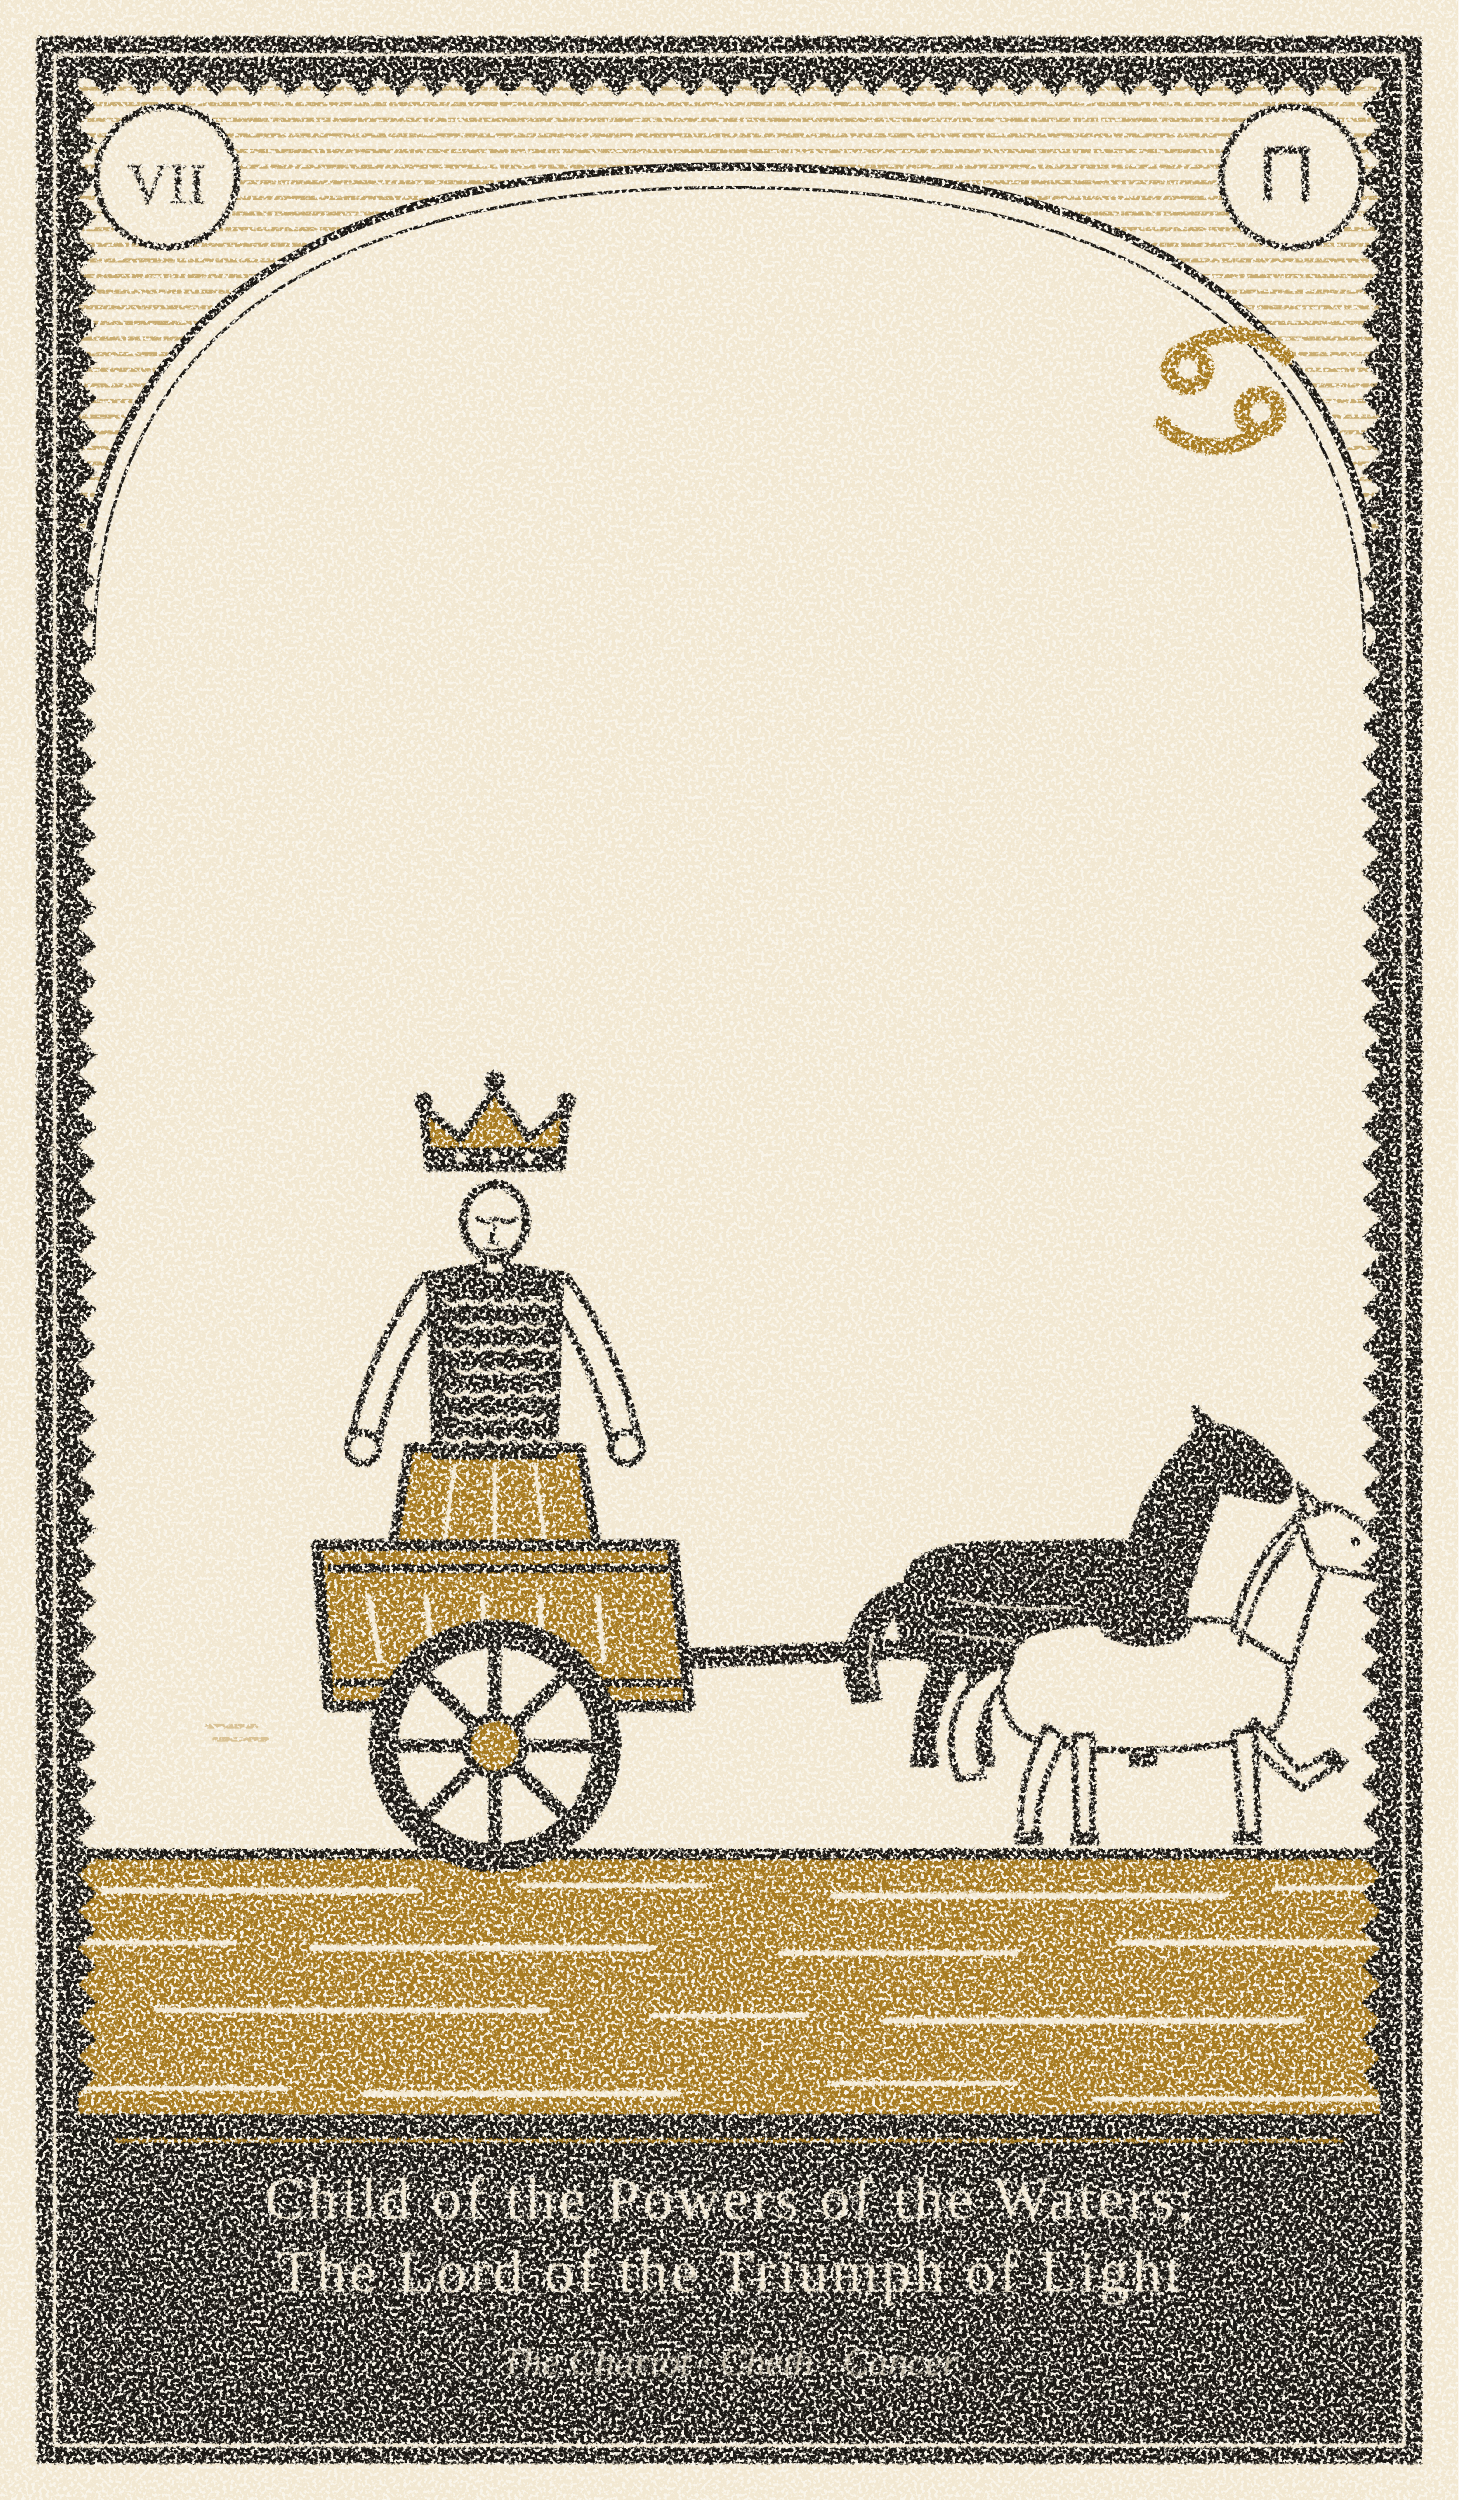
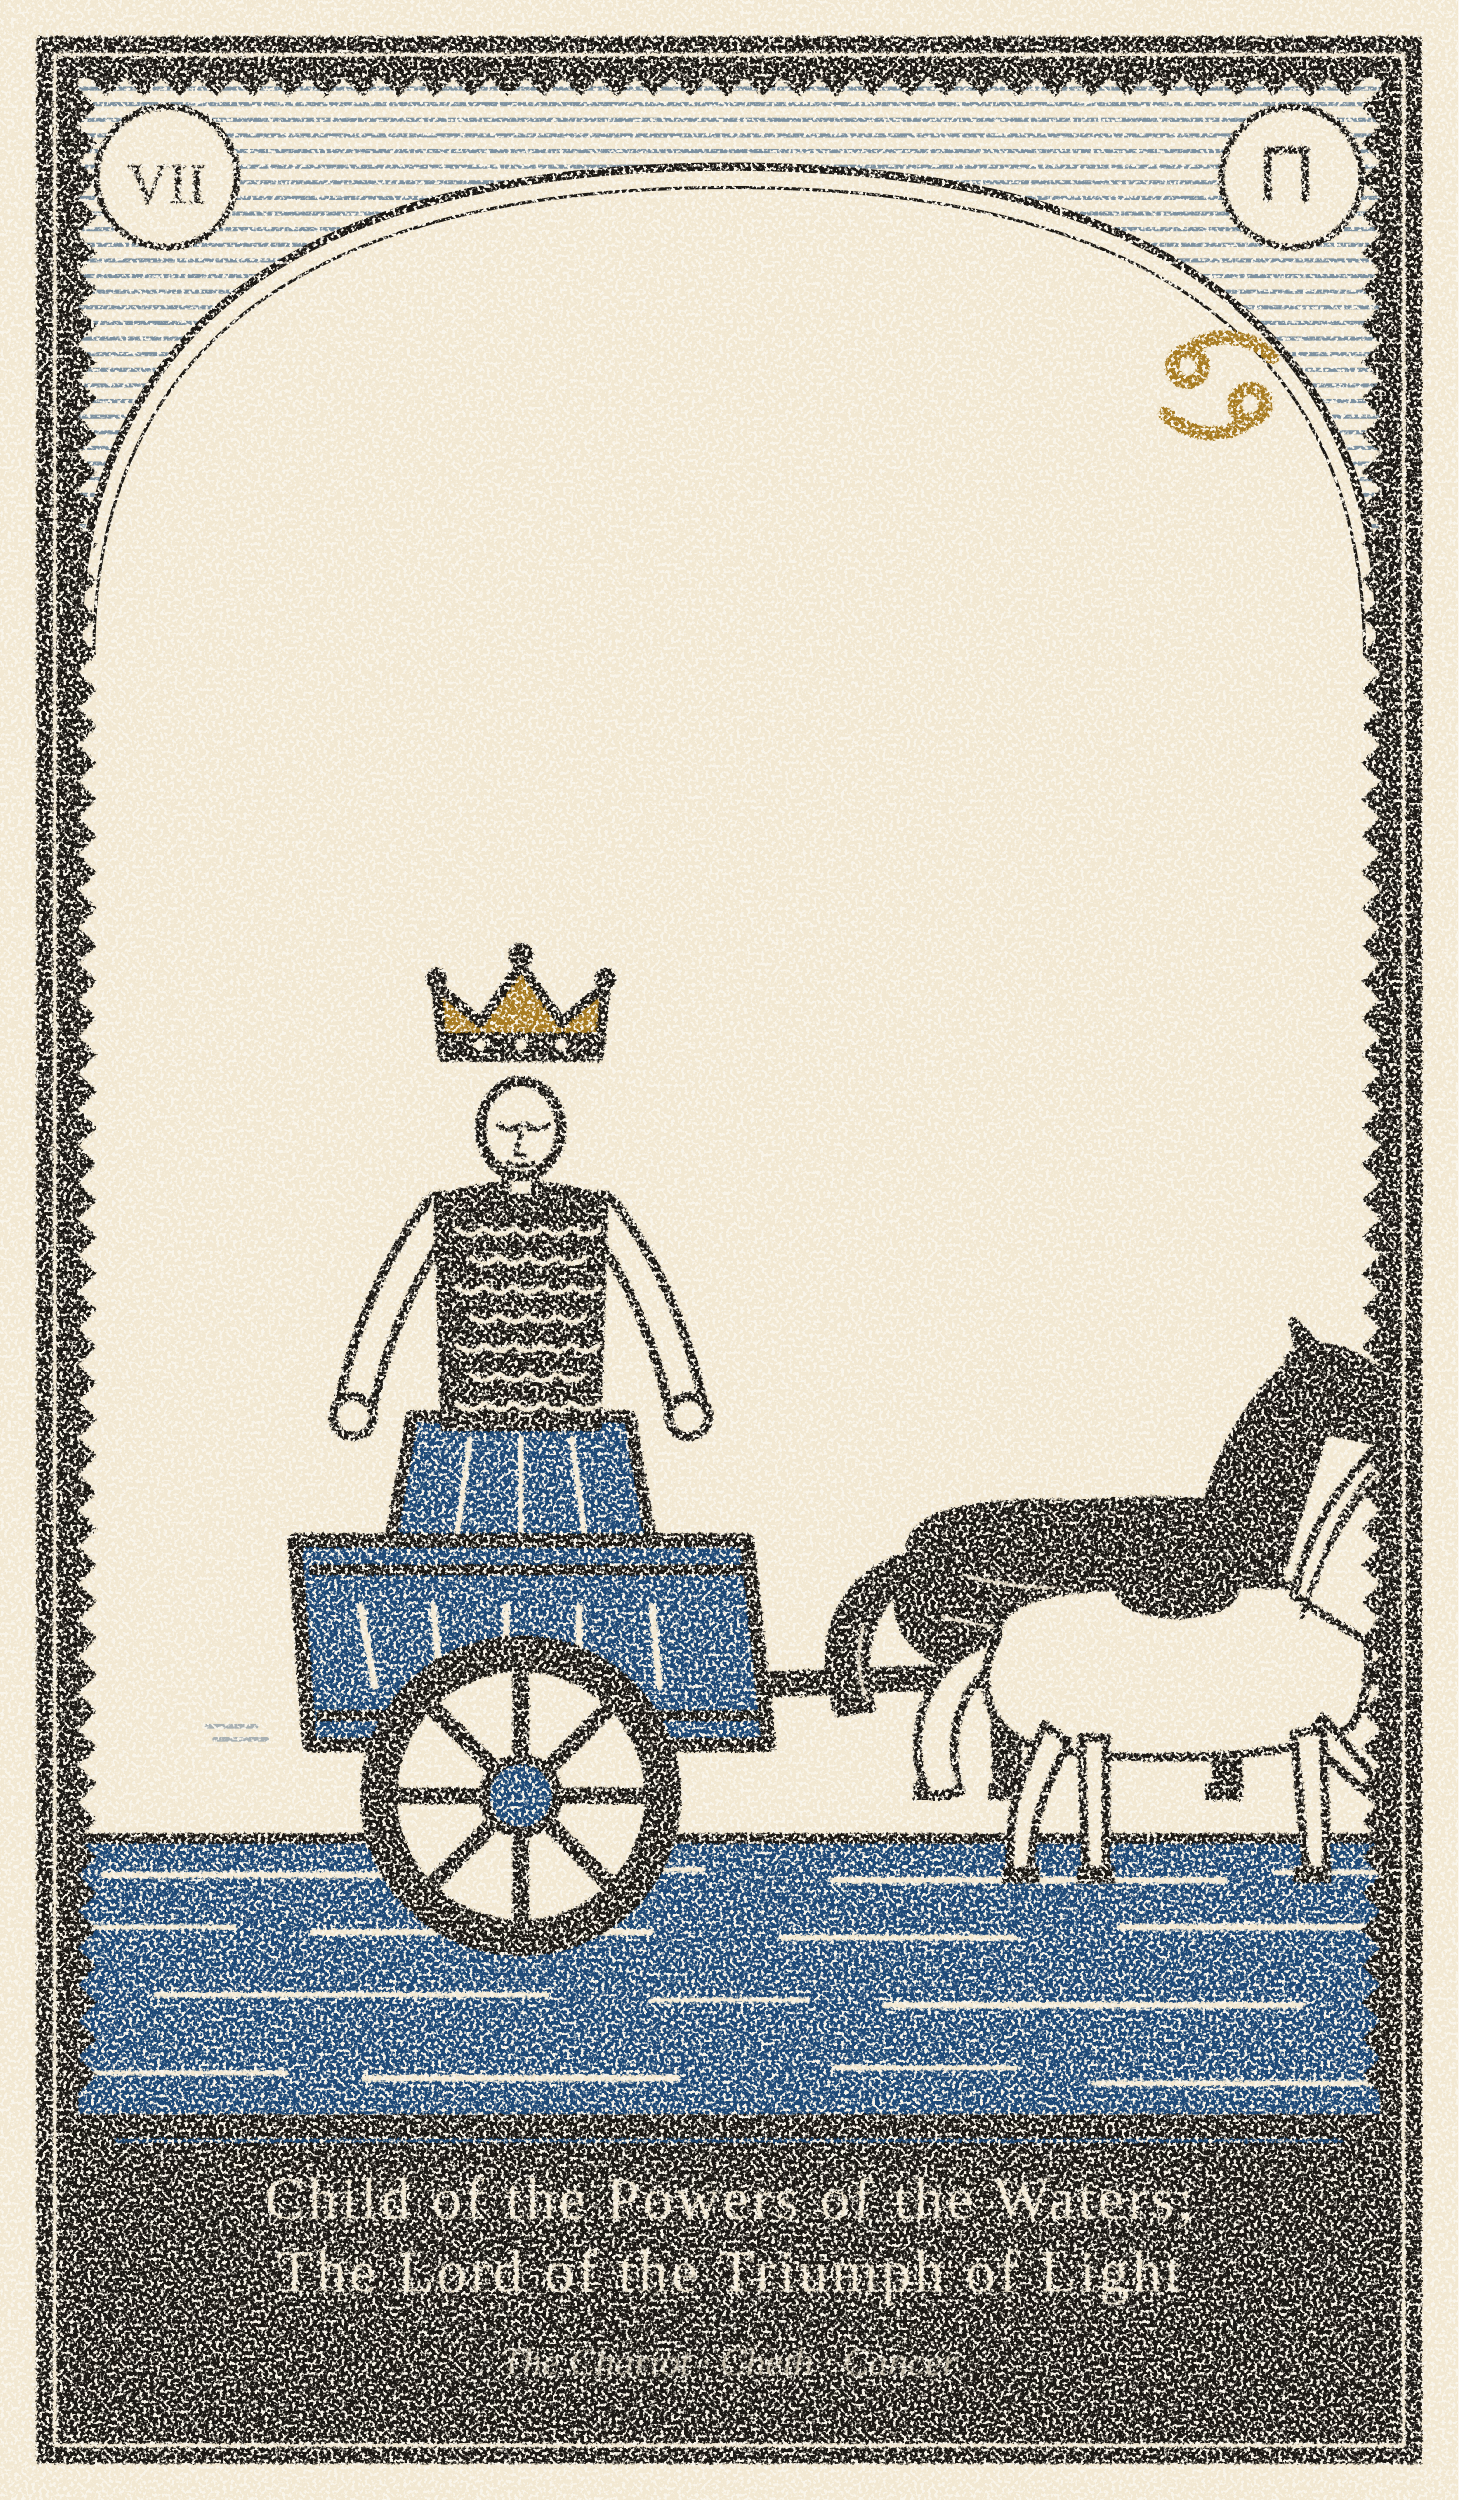
<svg xmlns="http://www.w3.org/2000/svg" viewBox="0 0 560 960" width="560" height="960" role="img" aria-labelledby="t d">
  <defs>
-     <pattern id="gouge" width="9" height="9" patternUnits="userSpaceOnUse" patternTransform="rotate(-35)">
+     <pattern id="gouge-Fire" width="9" height="9" patternUnits="userSpaceOnUse" patternTransform="rotate(-35)">
+       <rect width="9" height="9" fill="#b8371f" />
+       <path d="M0 4.5 H9" stroke="#f2e8d2" stroke-width="1.1" opacity=".55" />
+     </pattern>
+     <pattern id="tint-Fire" width="10" height="10" patternUnits="userSpaceOnUse" patternTransform="rotate(-35)">
+       <rect width="10" height="10" fill="#f2e8d2" />
+       <path d="M0 5 H10" stroke="#b8371f" stroke-width="2.2" />
+     </pattern>
+     <pattern id="gouge-Water" width="9" height="9" patternUnits="userSpaceOnUse" patternTransform="rotate(-35)">
+       <rect width="9" height="9" fill="#1f4a78" />
+       <path d="M0 4.5 H9" stroke="#f2e8d2" stroke-width="1.1" opacity=".55" />
+     </pattern>
+     <pattern id="tint-Water" width="10" height="10" patternUnits="userSpaceOnUse" patternTransform="rotate(-35)">
+       <rect width="10" height="10" fill="#f2e8d2" />
+       <path d="M0 5 H10" stroke="#1f4a78" stroke-width="2.2" />
+     </pattern>
+     <pattern id="gouge-Air" width="9" height="9" patternUnits="userSpaceOnUse" patternTransform="rotate(-35)">
+       <rect width="9" height="9" fill="#b88a22" />
+       <path d="M0 4.5 H9" stroke="#f2e8d2" stroke-width="1.1" opacity=".55" />
+     </pattern>
+     <pattern id="tint-Air" width="10" height="10" patternUnits="userSpaceOnUse" patternTransform="rotate(-35)">
+       <rect width="10" height="10" fill="#f2e8d2" />
+       <path d="M0 5 H10" stroke="#b88a22" stroke-width="2.2" />
+     </pattern>
+     <pattern id="gouge-Earth" width="9" height="9" patternUnits="userSpaceOnUse" patternTransform="rotate(-35)">
+       <rect width="9" height="9" fill="#56632a" />
+       <path d="M0 4.5 H9" stroke="#f2e8d2" stroke-width="1.1" opacity=".55" />
+     </pattern>
+     <pattern id="tint-Earth" width="10" height="10" patternUnits="userSpaceOnUse" patternTransform="rotate(-35)">
+       <rect width="10" height="10" fill="#f2e8d2" />
+       <path d="M0 5 H10" stroke="#56632a" stroke-width="2.2" />
+     </pattern>
+     <pattern id="gouge-Gold" width="9" height="9" patternUnits="userSpaceOnUse" patternTransform="rotate(-35)">
      <rect width="9" height="9" fill="#a87c22" />
      <path d="M0 4.5 H9" stroke="#f2e8d2" stroke-width="1.1" opacity=".55" />
    </pattern>
-     <pattern id="tint" width="10" height="10" patternUnits="userSpaceOnUse" patternTransform="rotate(-35)">
+     <pattern id="tint-Gold" width="10" height="10" patternUnits="userSpaceOnUse" patternTransform="rotate(-35)">
      <rect width="10" height="10" fill="#f2e8d2" />
      <path d="M0 5 H10" stroke="#a87c22" stroke-width="2.2" />
    </pattern>
    <pattern id="hatch" width="6" height="6" patternUnits="userSpaceOnUse" patternTransform="rotate(-35)">
      <rect width="6" height="6" fill="#f2e8d2" />
      <path d="M0 3 H6" stroke="#1c1915" stroke-width="1.3" />
    </pattern>
    <filter id="press" x="-2%" y="-2%" width="104%" height="104%">
      <feTurbulence type="fractalNoise" baseFrequency=".9" numOctaves="2" seed="7" result="n" />
      <feDisplacementMap in="SourceGraphic" in2="n" scale="2.2" xChannelSelector="R" yChannelSelector="G" />
    </filter>
    <filter id="grain" x="0" y="0" width="100%" height="100%">
      <feTurbulence type="fractalNoise" baseFrequency=".75" numOctaves="2" seed="3" />
      <feColorMatrix values="0 0 0 0 .95  0 0 0 0 .91  0 0 0 0 .82  0 0 0 -6 3.1" />
    </filter>
-     <g id="p-water-calm-be92d" style="color:#a87c22">
+     <g id="p-water-calm-Water-be92d" style="color:#1f4a78">
      <rect x="-262" y="0" width="524" height="150" fill="currentColor" />
      <path d="M-262 0 H262" stroke="#1c1915" stroke-width="4" />
      <path d="M-240 14 H-120" stroke="#f2e8d2" stroke-width="2.6" stroke-linecap="round" />
      <path d="M-80 12 H-10" stroke="#f2e8d2" stroke-width="2.2" stroke-linecap="round" />
      <path d="M40 16 H190" stroke="#f2e8d2" stroke-width="2.6" stroke-linecap="round" />
      <path d="M210 13 H250" stroke="#f2e8d2" stroke-width="2.2" stroke-linecap="round" />
      <path d="M-250 34 H-190" stroke="#f2e8d2" stroke-width="2" stroke-linecap="round" />
      <path d="M-160 36 H-30" stroke="#f2e8d2" stroke-width="2.6" stroke-linecap="round" />
      <path d="M20 38 H110" stroke="#f2e8d2" stroke-width="2.2" stroke-linecap="round" />
      <path d="M150 34 H250" stroke="#f2e8d2" stroke-width="2.6" stroke-linecap="round" />
      <path d="M-220 60 H-70" stroke="#f2e8d2" stroke-width="2.2" stroke-linecap="round" />
      <path d="M-30 62 H30" stroke="#f2e8d2" stroke-width="2" stroke-linecap="round" />
      <path d="M60 64 H220" stroke="#f2e8d2" stroke-width="2.6" stroke-linecap="round" />
      <path d="M-250 90 H-170" stroke="#f2e8d2" stroke-width="2" stroke-linecap="round" />
      <path d="M-140 92 H-20" stroke="#f2e8d2" stroke-width="2.6" stroke-linecap="round" />
      <path d="M40 88 H110" stroke="#f2e8d2" stroke-width="2" stroke-linecap="round" />
      <path d="M140 94 H250" stroke="#f2e8d2" stroke-width="2.2" stroke-linecap="round" />
      <path d="M-200 120 H-60" stroke="#f2e8d2" stroke-width="2.2" stroke-linecap="round" />
      <path d="M0 122 H100" stroke="#f2e8d2" stroke-width="2.6" stroke-linecap="round" />
      <path d="M150 118 H240" stroke="#f2e8d2" stroke-width="2" stroke-linecap="round" />
    </g>
-     <g id="p-figure-seated-36782" style="color:#a87c22">
+     <g id="p-figure-seated-Water-36782" style="color:#1f4a78">
      <path d="M-22 -96 C-34 -80 -42 -60 -46 -40 M22 -96 C34 -80 42 -60 46 -40" fill="none" stroke="#1c1915" stroke-width="12" stroke-linecap="round" stroke-linejoin="round" />
      <path d="M-22 -96 C-34 -80 -42 -60 -46 -40 M22 -96 C34 -80 42 -60 46 -40" fill="none" stroke="#f2e8d2" stroke-width="7" stroke-linecap="round" stroke-linejoin="round" />
      <path d="M-30 -40 C-34 -10 -42 20 -44 46 L44 46 C42 20 34 -10 30 -40 Z" fill="currentColor" stroke="#1c1915" stroke-width="3.4" stroke-linejoin="round" />
      <path d="M-14 -34 L-24 42 M0 -34 L0 42 M14 -34 L24 42 M-26 -6 L-34 42 M26 -6 L34 42" stroke="#f2e8d2" stroke-width="1.6" stroke-linecap="round" />
      <path d="M-24 -100 C-12 -106 12 -106 24 -100 L22 -36 L-22 -36 Z" fill="#1c1915" />
      <path d="M-18 -92 q4 4 8 0" fill="none" stroke="#f2e8d2" stroke-width="1.4" />
      <path d="M-10 -92 q4 4 8 0" fill="none" stroke="#f2e8d2" stroke-width="1.4" />
      <path d="M-2 -92 q4 4 8 0" fill="none" stroke="#f2e8d2" stroke-width="1.4" />
      <path d="M6 -92 q4 4 8 0" fill="none" stroke="#f2e8d2" stroke-width="1.4" />
      <path d="M14 -92 q4 4 8 0" fill="none" stroke="#f2e8d2" stroke-width="1.4" />
      <path d="M-14 -84 q4 4 8 0" fill="none" stroke="#f2e8d2" stroke-width="1.4" />
      <path d="M-6 -84 q4 4 8 0" fill="none" stroke="#f2e8d2" stroke-width="1.4" />
      <path d="M2 -84 q4 4 8 0" fill="none" stroke="#f2e8d2" stroke-width="1.4" />
      <path d="M10 -84 q4 4 8 0" fill="none" stroke="#f2e8d2" stroke-width="1.4" />
      <path d="M-18 -76 q4 4 8 0" fill="none" stroke="#f2e8d2" stroke-width="1.4" />
      <path d="M-10 -76 q4 4 8 0" fill="none" stroke="#f2e8d2" stroke-width="1.4" />
      <path d="M-2 -76 q4 4 8 0" fill="none" stroke="#f2e8d2" stroke-width="1.4" />
      <path d="M6 -76 q4 4 8 0" fill="none" stroke="#f2e8d2" stroke-width="1.4" />
      <path d="M14 -76 q4 4 8 0" fill="none" stroke="#f2e8d2" stroke-width="1.4" />
      <path d="M-14 -68 q4 4 8 0" fill="none" stroke="#f2e8d2" stroke-width="1.4" />
      <path d="M-6 -68 q4 4 8 0" fill="none" stroke="#f2e8d2" stroke-width="1.4" />
      <path d="M2 -68 q4 4 8 0" fill="none" stroke="#f2e8d2" stroke-width="1.4" />
      <path d="M10 -68 q4 4 8 0" fill="none" stroke="#f2e8d2" stroke-width="1.4" />
      <path d="M-18 -60 q4 4 8 0" fill="none" stroke="#f2e8d2" stroke-width="1.4" />
      <path d="M-10 -60 q4 4 8 0" fill="none" stroke="#f2e8d2" stroke-width="1.4" />
      <path d="M-2 -60 q4 4 8 0" fill="none" stroke="#f2e8d2" stroke-width="1.4" />
      <path d="M6 -60 q4 4 8 0" fill="none" stroke="#f2e8d2" stroke-width="1.4" />
      <path d="M14 -60 q4 4 8 0" fill="none" stroke="#f2e8d2" stroke-width="1.4" />
      <path d="M-14 -52 q4 4 8 0" fill="none" stroke="#f2e8d2" stroke-width="1.4" />
      <path d="M-6 -52 q4 4 8 0" fill="none" stroke="#f2e8d2" stroke-width="1.4" />
      <path d="M2 -52 q4 4 8 0" fill="none" stroke="#f2e8d2" stroke-width="1.4" />
      <path d="M10 -52 q4 4 8 0" fill="none" stroke="#f2e8d2" stroke-width="1.4" />
      <path d="M-18 -44 q4 4 8 0" fill="none" stroke="#f2e8d2" stroke-width="1.4" />
      <path d="M-10 -44 q4 4 8 0" fill="none" stroke="#f2e8d2" stroke-width="1.4" />
      <path d="M-2 -44 q4 4 8 0" fill="none" stroke="#f2e8d2" stroke-width="1.4" />
      <path d="M6 -44 q4 4 8 0" fill="none" stroke="#f2e8d2" stroke-width="1.4" />
      <path d="M14 -44 q4 4 8 0" fill="none" stroke="#f2e8d2" stroke-width="1.4" />
      <path d="M-18 46 L-22 54 L-6 54 L-6 46 Z M18 46 L22 54 L6 54 L6 46 Z" fill="#1c1915" />
      <rect x="-4" y="-110" width="8" height="10" fill="#f2e8d2" stroke="#1c1915" stroke-width="2.4" />
      <path d="M0 -119 m-11 0 a11 13 0 1 0 22 0 a11 13 0 1 0 -22 0" fill="#f2e8d2" stroke="#1c1915" stroke-width="3" />
      <path d="M0 -119 m-6 -1 q3 2.2 6 0 M0 -119 m1.5 -1 q3 2.2 6 0" fill="none" stroke="#1c1915" stroke-width="1.5" stroke-linecap="round" />
      <path d="M0 -119 m0 1 l-1.5 6 l2.5 0.5" fill="none" stroke="#1c1915" stroke-width="1.3" stroke-linecap="round" />
      <path d="M0 -119 m-3.5 9.5 q3.5 1.6 7 0" fill="none" stroke="#1c1915" stroke-width="1.3" stroke-linecap="round" />
      <circle cx="-46" cy="-40" r="5.5" fill="#f2e8d2" stroke="#1c1915" stroke-width="2.4" />
      <circle cx="46" cy="-40" r="5.5" fill="#f2e8d2" stroke="#1c1915" stroke-width="2.4" />
    </g>
-     <g id="p-crown-be92d" style="color:#a87c22">
+     <g id="p-crown-Gold-be92d" style="color:#a87c22">
      <path d="M-23 0 L-25 -21 L-12 -10 L0 -27 L12 -10 L25 -21 L23 0 Z" fill="currentColor" stroke="#1c1915" stroke-width="3" stroke-linejoin="round" />
      <rect x="-23" y="-7" width="46" height="7" fill="#1c1915" />
      <g fill="#f2e8d2">
        <circle cx="-12" cy="-3.5" r="1.8" />
        <circle cx="0" cy="-3.5" r="1.8" />
        <circle cx="12" cy="-3.5" r="1.8" />
      </g>
      <g fill="#1c1915">
        <circle cx="-25" cy="-23" r="3.2" />
        <circle cx="0" cy="-30" r="3.6" />
        <circle cx="25" cy="-23" r="3.2" />
      </g>
    </g>
-     <g id="p-chariot-be92d" style="color:#a87c22">
+     <g id="p-chariot-Water-be92d" style="color:#1f4a78">
      <path d="M56 34 L150 30" stroke="#1c1915" stroke-width="7" stroke-linecap="round" />
      <path d="M-62 -6 L62 -6 L68 50 L-58 50 Z" fill="currentColor" stroke="#1c1915" stroke-width="4" stroke-linejoin="round" />
      <path d="M-58 2 H64 M-56 42 H66" stroke="#1c1915" stroke-width="3" />
      <path d="M-44 12 L-40 34 M-24 12 L-22 34 M-4 12 L-4 34 M16 12 L16 34 M36 12 L38 34" stroke="#f2e8d2" stroke-width="2" stroke-linecap="round" />
      <circle cx="0" cy="64" r="44" fill="#1c1915" />
      <circle cx="0" cy="64" r="34" fill="#f2e8d2" />
      <path d="M0 30 V98 M-34 64 H34 M-24 40 L24 88 M24 40 L-24 88" stroke="#1c1915" stroke-width="4.5" />
      <circle cx="0" cy="64" r="10" fill="currentColor" stroke="#1c1915" stroke-width="3" />
    </g>
-     <g id="p-horse-9ba6d" style="color:#1c1915">
+     <g id="p-horse-Water-9ba6d" style="color:#1c1915">
      <g fill="currentColor" stroke="#1c1915" stroke-width="4" stroke-linejoin="round">
        <path d="M-120 72 C-132 40 -120 8 -90 -2 L-84 6 C-104 18 -112 44 -104 70 Z" />
        <path d="M-86 -4 C-88 -24 -52 -30 -10 -28 C30 -30 62 -32 80 -22 C94 -14 96 18 84 38 C64 56 -40 58 -74 46 C-94 36 -96 12 -86 -4 Z" />
        <path d="M56 -24 C62 -54 80 -82 98 -96 L122 -86 C112 -60 102 -30 94 0 Z" />
        <path d="M96 -98 C110 -110 134 -102 156 -74 C162 -66 158 -56 150 -56 C138 -58 122 -62 108 -64 Z" />
        <path d="M102 -96 L98 -116 L114 -100 Z" />
        <path d="M70 34 C80 46 92 60 98 66 L120 54 L124 62 L100 78 C90 70 74 56 62 44 Z" />
        <path d="M56 42 L62 108 L72 108 L70 40 Z" />
        <path d="M-64 38 C-72 58 -82 74 -80 108 L-70 108 C-70 80 -60 62 -52 46 Z" />
        <path d="M-46 44 L-44 108 L-34 108 L-34 44 Z" />
      </g>
      <g fill="#1c1915">
        <path d="M118 52 L130 60 L124 68 L114 62 Z M56 106 H74 V114 H56 Z M-84 106 H-66 V114 H-84 Z M-48 106 H-30 V114 H-48 Z" />
        <circle cx="134" cy="-80" r="3" />
      </g>
      <path d="M66 -30 C74 -56 86 -76 100 -90 M60 -14 C68 -42 80 -62 94 -78" fill="none" stroke="#1c1915" stroke-width="2.4" stroke-linecap="round" />
      <path d="M-60 6 C-40 12 -10 14 20 12 M-70 26 C-40 34 0 36 40 32 M-108 30 C-112 46 -110 58 -106 66" fill="none" stroke="#f2e8d2" stroke-width="1.8" stroke-linecap="round" opacity=".9" />
      <path d="M-30 -28 C-30 -8 30 -8 30 -28" fill="#1c1915" />
    </g>
-     <g id="p-horse-abf24" style="color:#f2e8d2">
+     <g id="p-horse-Water-abf24" style="color:#f2e8d2">
      <g fill="currentColor" stroke="#1c1915" stroke-width="4" stroke-linejoin="round">
        <path d="M-120 72 C-132 40 -120 8 -90 -2 L-84 6 C-104 18 -112 44 -104 70 Z" />
        <path d="M-86 -4 C-88 -24 -52 -30 -10 -28 C30 -30 62 -32 80 -22 C94 -14 96 18 84 38 C64 56 -40 58 -74 46 C-94 36 -96 12 -86 -4 Z" />
        <path d="M56 -24 C62 -54 80 -82 98 -96 L122 -86 C112 -60 102 -30 94 0 Z" />
        <path d="M96 -98 C110 -110 134 -102 156 -74 C162 -66 158 -56 150 -56 C138 -58 122 -62 108 -64 Z" />
        <path d="M102 -96 L98 -116 L114 -100 Z" />
        <path d="M70 34 C80 46 92 60 98 66 L120 54 L124 62 L100 78 C90 70 74 56 62 44 Z" />
        <path d="M56 42 L62 108 L72 108 L70 40 Z" />
        <path d="M-64 38 C-72 58 -82 74 -80 108 L-70 108 C-70 80 -60 62 -52 46 Z" />
        <path d="M-46 44 L-44 108 L-34 108 L-34 44 Z" />
      </g>
      <g fill="#1c1915">
        <path d="M118 52 L130 60 L124 68 L114 62 Z M56 106 H74 V114 H56 Z M-84 106 H-66 V114 H-84 Z M-48 106 H-30 V114 H-48 Z" />
        <circle cx="134" cy="-80" r="3" />
      </g>
      <path d="M66 -30 C74 -56 86 -76 100 -90 M60 -14 C68 -42 80 -62 94 -78" fill="none" stroke="#1c1915" stroke-width="2.4" stroke-linecap="round" />
      <path d="M-60 6 C-40 12 -10 14 20 12 M-70 26 C-40 34 0 36 40 32 M-108 30 C-112 46 -110 58 -106 66" fill="none" stroke="#f2e8d2" stroke-width="1.8" stroke-linecap="round" opacity=".9" />
      <path d="M-30 -28 C-30 -8 30 -8 30 -28" fill="#1c1915" />
    </g>
    <clipPath id="pic">
      <rect x="30" y="30" width="500" height="782" />
    </clipPath>
  </defs>
  <rect width="560" height="960" fill="#f2e8d2" />
  <g clip-path="url(#pic)">
    <clipPath id="spandrel">
      <path d="M30 30 H530 V250 C530 110 420 64 280 64 C140 64 30 110 30 250 Z" />
    </clipPath>
    <g clip-path="url(#spandrel)">
-       <path d="M30 34 H530 M30 40 H530 M30 46 H530 M30 52 H530 M30 58 H530 M30 64 H530 M30 70 H530 M30 76 H530 M30 82 H530 M30 88 H530 M30 94 H530 M30 100 H530 M30 106 H530 M30 112 H530 M30 118 H530 M30 124 H530 M30 130 H530 M30 136 H530 M30 142 H530 M30 148 H530 M30 154 H530 M30 160 H530 M30 166 H530 M30 172 H530 M30 178 H530 M30 184 H530 M30 190 H530 M30 196 H530 M30 202 H530 M30 208 H530 M30 214 H530 M30 220 H530 M30 226 H530 M30 232 H530 M30 238 H530 M30 244 H530 " stroke="#a87c22" stroke-width="1.6" opacity=".55" />
+       <path d="M30 34 H530 M30 40 H530 M30 46 H530 M30 52 H530 M30 58 H530 M30 64 H530 M30 70 H530 M30 76 H530 M30 82 H530 M30 88 H530 M30 94 H530 M30 100 H530 M30 106 H530 M30 112 H530 M30 118 H530 M30 124 H530 M30 130 H530 M30 136 H530 M30 142 H530 M30 148 H530 M30 154 H530 M30 160 H530 M30 166 H530 M30 172 H530 M30 178 H530 M30 184 H530 M30 190 H530 M30 196 H530 M30 202 H530 M30 208 H530 M30 214 H530 M30 220 H530 M30 226 H530 M30 232 H530 M30 238 H530 M30 244 H530 " stroke="#1f4a78" stroke-width="1.6" opacity=".55" />
    </g>
    <path d="M30 250 C30 110 140 64 280 64 C420 64 530 110 530 250" fill="none" stroke="#1c1915" stroke-width="3.2" />
    <path d="M36 252 C36 116 144 72 280 72 C416 72 524 116 524 252" fill="none" stroke="#1c1915" stroke-width="1.2" />
-     <path d="M367 756.2 h13 M370 761.2 h15 M373 766.2 h19 M218 729.2 h15 M221 734.2 h19 M79.4 662.9 h19 M82.4 667.9 h20" stroke="#a87c22" stroke-width="1.8" stroke-linecap="round" opacity=".35" />
+     <path d="M367 756.2 h13 M370 761.2 h15 M373 766.2 h19 M218 729.2 h15 M221 734.2 h19 M79.4 662.9 h19 M82.4 667.9 h20" stroke="#1f4a78" stroke-width="1.8" stroke-linecap="round" opacity=".35" />
    <g filter="url(#press)">
-       <use href="#p-water-calm-be92d" transform="translate(280 712)" />
-       <use href="#p-figure-seated-36782" transform="translate(190 600) scale(1.1)" />
-       <use href="#p-crown-be92d" transform="translate(190 448.2) scale(1.1)" />
-       <use href="#p-chariot-be92d" transform="translate(190 600) scale(1.1)" />
-       <use href="#p-horse-9ba6d" transform="translate(400 610) scale(0.6)" />
-       <use href="#p-horse-abf24" transform="translate(440 640) scale(0.6)" />
-       <g transform="translate(435 115) scale(0.7)" style="color:#a87c22" fill="none" stroke="currentColor" stroke-width="8.8" stroke-linecap="round" stroke-linejoin="round" data-glyph="sign-cancer">
+       <use href="#p-water-calm-Water-be92d" transform="translate(280 706)" />
+       <use href="#p-figure-seated-Water-36782" transform="translate(200 600) scale(1.4)" />
+       <use href="#p-crown-Gold-be92d" transform="translate(200 405.7) scale(1.3)" />
+       <use href="#p-chariot-Water-be92d" transform="translate(200 600) scale(1.4)" />
+       <use href="#p-horse-Water-9ba6d" transform="translate(418 600) scale(0.8)" />
+       <use href="#p-horse-Water-abf24" transform="translate(452 632) scale(0.8)" />
+       <g transform="translate(438 118) scale(0.6)" style="color:#a87c22" fill="none" stroke="currentColor" stroke-width="8.8" stroke-linecap="round" stroke-linejoin="round" data-glyph="sign-cancer">
        <circle cx="30" cy="38" r="10" />
        <path d="M30 28 C46 14 72 18 84 32" />
        <circle cx="70" cy="62" r="10" />
        <path d="M70 72 C54 86 28 82 16 68" />
      </g>
      <circle cx="64" cy="68" r="27" fill="#f2e8d2" stroke="#1c1915" stroke-width="2.4" />
      <circle cx="496" cy="68" r="27" fill="#f2e8d2" stroke="#1c1915" stroke-width="2.4" />
      <text x="64" y="78" font-size="22" text-anchor="middle" fill="#1c1915" font-family="Georgia, 'Times New Roman', serif">VII</text>
      <g transform="translate(479 51) scale(0.3)" style="color:#1c1915" fill="none" stroke="currentColor" stroke-width="9" stroke-linecap="round" stroke-linejoin="round" data-glyph="hebrew-cheth">
        <path d="M26 84 L26 22 L74 22 L74 84" />
      </g>
    </g>
  </g>
  <g filter="url(#press)">
    <path d="M14 14 H546 V946 H14 Z M30 30 V812 H530 V30 Z" fill="#1c1915" fill-rule="evenodd" />
    <rect x="21" y="21" width="518" height="918" fill="none" stroke="#f2e8d2" stroke-width="1.6" />
    <path d="M34 30 l7 7 l7 -7 Z M48 30 l7 7 l7 -7 Z M62 30 l7 7 l7 -7 Z M76 30 l7 7 l7 -7 Z M90 30 l7 7 l7 -7 Z M104 30 l7 7 l7 -7 Z M118 30 l7 7 l7 -7 Z M132 30 l7 7 l7 -7 Z M146 30 l7 7 l7 -7 Z M160 30 l7 7 l7 -7 Z M174 30 l7 7 l7 -7 Z M188 30 l7 7 l7 -7 Z M202 30 l7 7 l7 -7 Z M216 30 l7 7 l7 -7 Z M230 30 l7 7 l7 -7 Z M244 30 l7 7 l7 -7 Z M258 30 l7 7 l7 -7 Z M272 30 l7 7 l7 -7 Z M286 30 l7 7 l7 -7 Z M300 30 l7 7 l7 -7 Z M314 30 l7 7 l7 -7 Z M328 30 l7 7 l7 -7 Z M342 30 l7 7 l7 -7 Z M356 30 l7 7 l7 -7 Z M370 30 l7 7 l7 -7 Z M384 30 l7 7 l7 -7 Z M398 30 l7 7 l7 -7 Z M412 30 l7 7 l7 -7 Z M426 30 l7 7 l7 -7 Z M440 30 l7 7 l7 -7 Z M454 30 l7 7 l7 -7 Z M468 30 l7 7 l7 -7 Z M482 30 l7 7 l7 -7 Z M496 30 l7 7 l7 -7 Z M510 30 l7 7 l7 -7 Z M30 34 l7 7 l-7 7 Z M530 34 l-7 7 l7 7 Z M30 48 l7 7 l-7 7 Z M530 48 l-7 7 l7 7 Z M30 62 l7 7 l-7 7 Z M530 62 l-7 7 l7 7 Z M30 76 l7 7 l-7 7 Z M530 76 l-7 7 l7 7 Z M30 90 l7 7 l-7 7 Z M530 90 l-7 7 l7 7 Z M30 104 l7 7 l-7 7 Z M530 104 l-7 7 l7 7 Z M30 118 l7 7 l-7 7 Z M530 118 l-7 7 l7 7 Z M30 132 l7 7 l-7 7 Z M530 132 l-7 7 l7 7 Z M30 146 l7 7 l-7 7 Z M530 146 l-7 7 l7 7 Z M30 160 l7 7 l-7 7 Z M530 160 l-7 7 l7 7 Z M30 174 l7 7 l-7 7 Z M530 174 l-7 7 l7 7 Z M30 188 l7 7 l-7 7 Z M530 188 l-7 7 l7 7 Z M30 202 l7 7 l-7 7 Z M530 202 l-7 7 l7 7 Z M30 216 l7 7 l-7 7 Z M530 216 l-7 7 l7 7 Z M30 230 l7 7 l-7 7 Z M530 230 l-7 7 l7 7 Z M30 244 l7 7 l-7 7 Z M530 244 l-7 7 l7 7 Z M30 258 l7 7 l-7 7 Z M530 258 l-7 7 l7 7 Z M30 272 l7 7 l-7 7 Z M530 272 l-7 7 l7 7 Z M30 286 l7 7 l-7 7 Z M530 286 l-7 7 l7 7 Z M30 300 l7 7 l-7 7 Z M530 300 l-7 7 l7 7 Z M30 314 l7 7 l-7 7 Z M530 314 l-7 7 l7 7 Z M30 328 l7 7 l-7 7 Z M530 328 l-7 7 l7 7 Z M30 342 l7 7 l-7 7 Z M530 342 l-7 7 l7 7 Z M30 356 l7 7 l-7 7 Z M530 356 l-7 7 l7 7 Z M30 370 l7 7 l-7 7 Z M530 370 l-7 7 l7 7 Z M30 384 l7 7 l-7 7 Z M530 384 l-7 7 l7 7 Z M30 398 l7 7 l-7 7 Z M530 398 l-7 7 l7 7 Z M30 412 l7 7 l-7 7 Z M530 412 l-7 7 l7 7 Z M30 426 l7 7 l-7 7 Z M530 426 l-7 7 l7 7 Z M30 440 l7 7 l-7 7 Z M530 440 l-7 7 l7 7 Z M30 454 l7 7 l-7 7 Z M530 454 l-7 7 l7 7 Z M30 468 l7 7 l-7 7 Z M530 468 l-7 7 l7 7 Z M30 482 l7 7 l-7 7 Z M530 482 l-7 7 l7 7 Z M30 496 l7 7 l-7 7 Z M530 496 l-7 7 l7 7 Z M30 510 l7 7 l-7 7 Z M530 510 l-7 7 l7 7 Z M30 524 l7 7 l-7 7 Z M530 524 l-7 7 l7 7 Z M30 538 l7 7 l-7 7 Z M530 538 l-7 7 l7 7 Z M30 552 l7 7 l-7 7 Z M530 552 l-7 7 l7 7 Z M30 566 l7 7 l-7 7 Z M530 566 l-7 7 l7 7 Z M30 580 l7 7 l-7 7 Z M530 580 l-7 7 l7 7 Z M30 594 l7 7 l-7 7 Z M530 594 l-7 7 l7 7 Z M30 608 l7 7 l-7 7 Z M530 608 l-7 7 l7 7 Z M30 622 l7 7 l-7 7 Z M530 622 l-7 7 l7 7 Z M30 636 l7 7 l-7 7 Z M530 636 l-7 7 l7 7 Z M30 650 l7 7 l-7 7 Z M530 650 l-7 7 l7 7 Z M30 664 l7 7 l-7 7 Z M530 664 l-7 7 l7 7 Z M30 678 l7 7 l-7 7 Z M530 678 l-7 7 l7 7 Z M30 692 l7 7 l-7 7 Z M530 692 l-7 7 l7 7 Z M30 706 l7 7 l-7 7 Z M530 706 l-7 7 l7 7 Z M30 720 l7 7 l-7 7 Z M530 720 l-7 7 l7 7 Z M30 734 l7 7 l-7 7 Z M530 734 l-7 7 l7 7 Z M30 748 l7 7 l-7 7 Z M530 748 l-7 7 l7 7 Z M30 762 l7 7 l-7 7 Z M530 762 l-7 7 l7 7 Z M30 776 l7 7 l-7 7 Z M530 776 l-7 7 l7 7 Z M30 790 l7 7 l-7 7 Z M530 790 l-7 7 l7 7 Z" fill="#1c1915" />
    <rect x="30" y="812" width="500" height="120" fill="#1c1915" />
-     <path d="M44 822 H516" stroke="#a87c22" stroke-width="1.4" />
+     <path d="M44 822 H516" stroke="#1f4a78" stroke-width="1.4" />
    <text x="280" y="852" font-size="23" text-anchor="middle" fill="#f2e8d2" letter-spacing="1.2" font-family="Georgia, 'Times New Roman', serif">Child of the Powers of the Waters;</text>
    <text x="280" y="880" font-size="23" text-anchor="middle" fill="#f2e8d2" letter-spacing="1.2" font-family="Georgia, 'Times New Roman', serif">The Lord of the Triumph of Light</text>
    <text x="280" y="912" font-size="15" text-anchor="middle" fill="#f2e8d2" font-style="italic" font-family="Georgia, 'Times New Roman', serif" opacity=".8">The Chariot · Cheth · Cancer</text>
  </g>
  <rect width="560" height="960" filter="url(#grain)" />
</svg>
